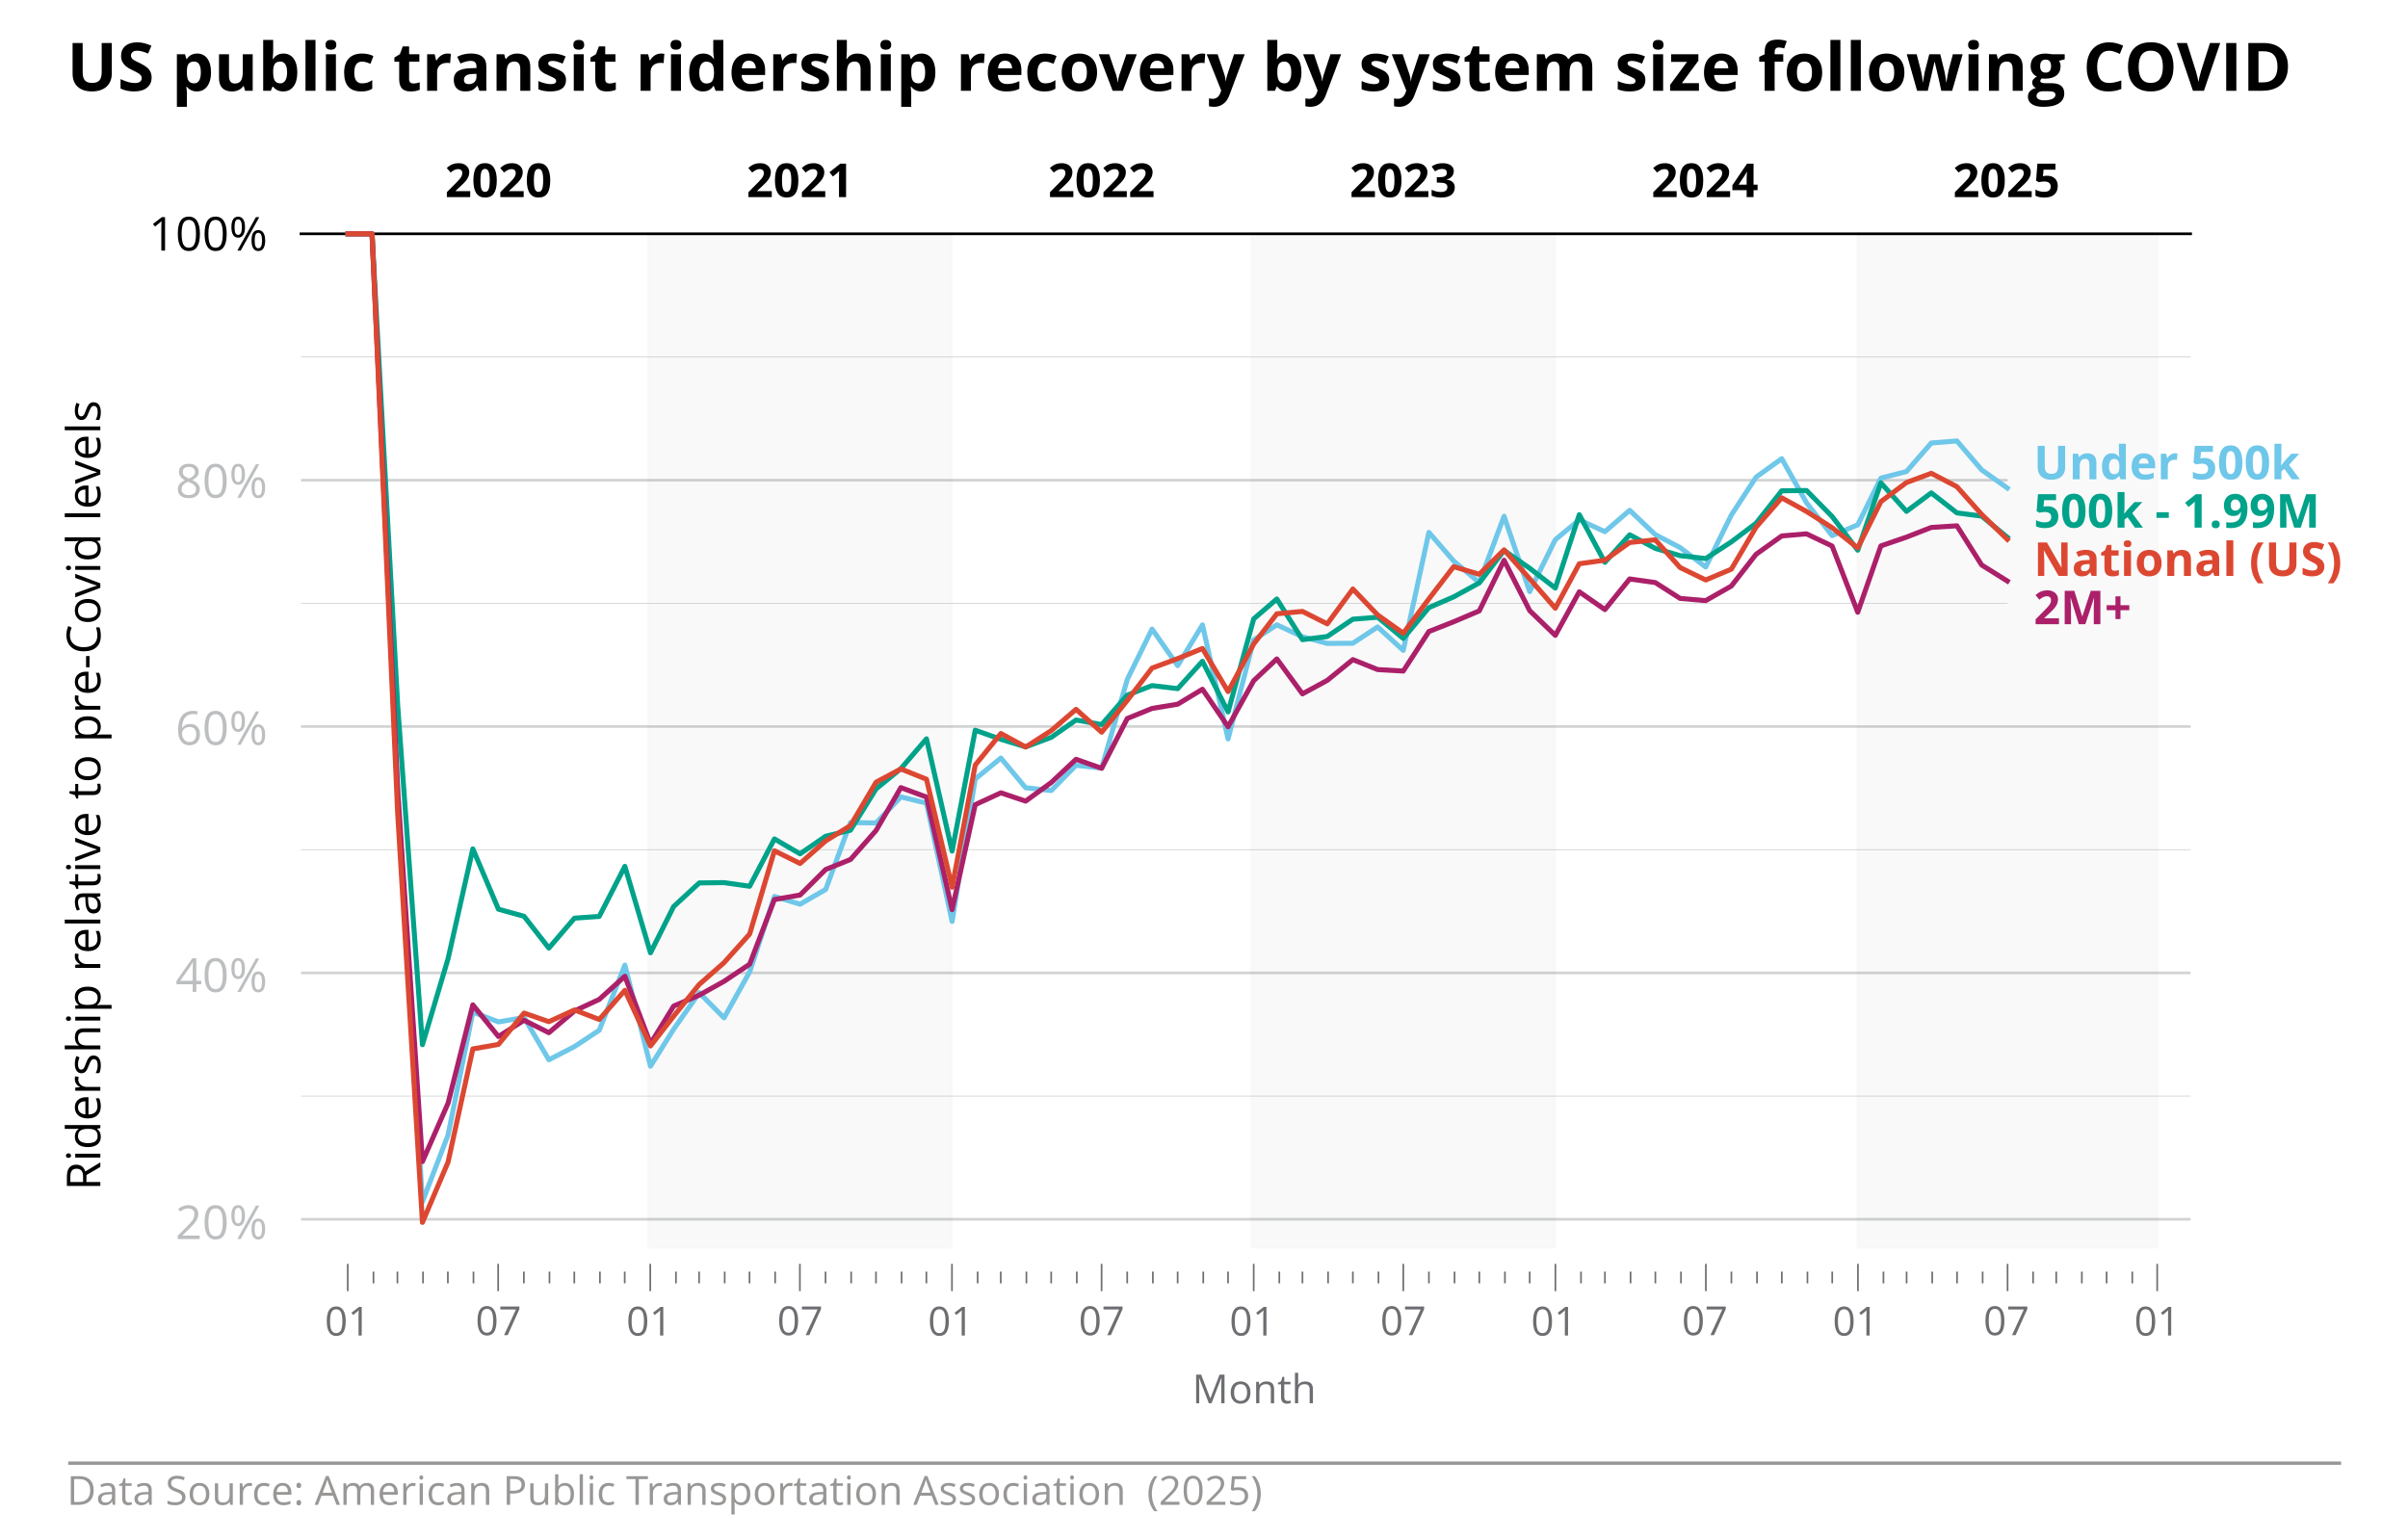
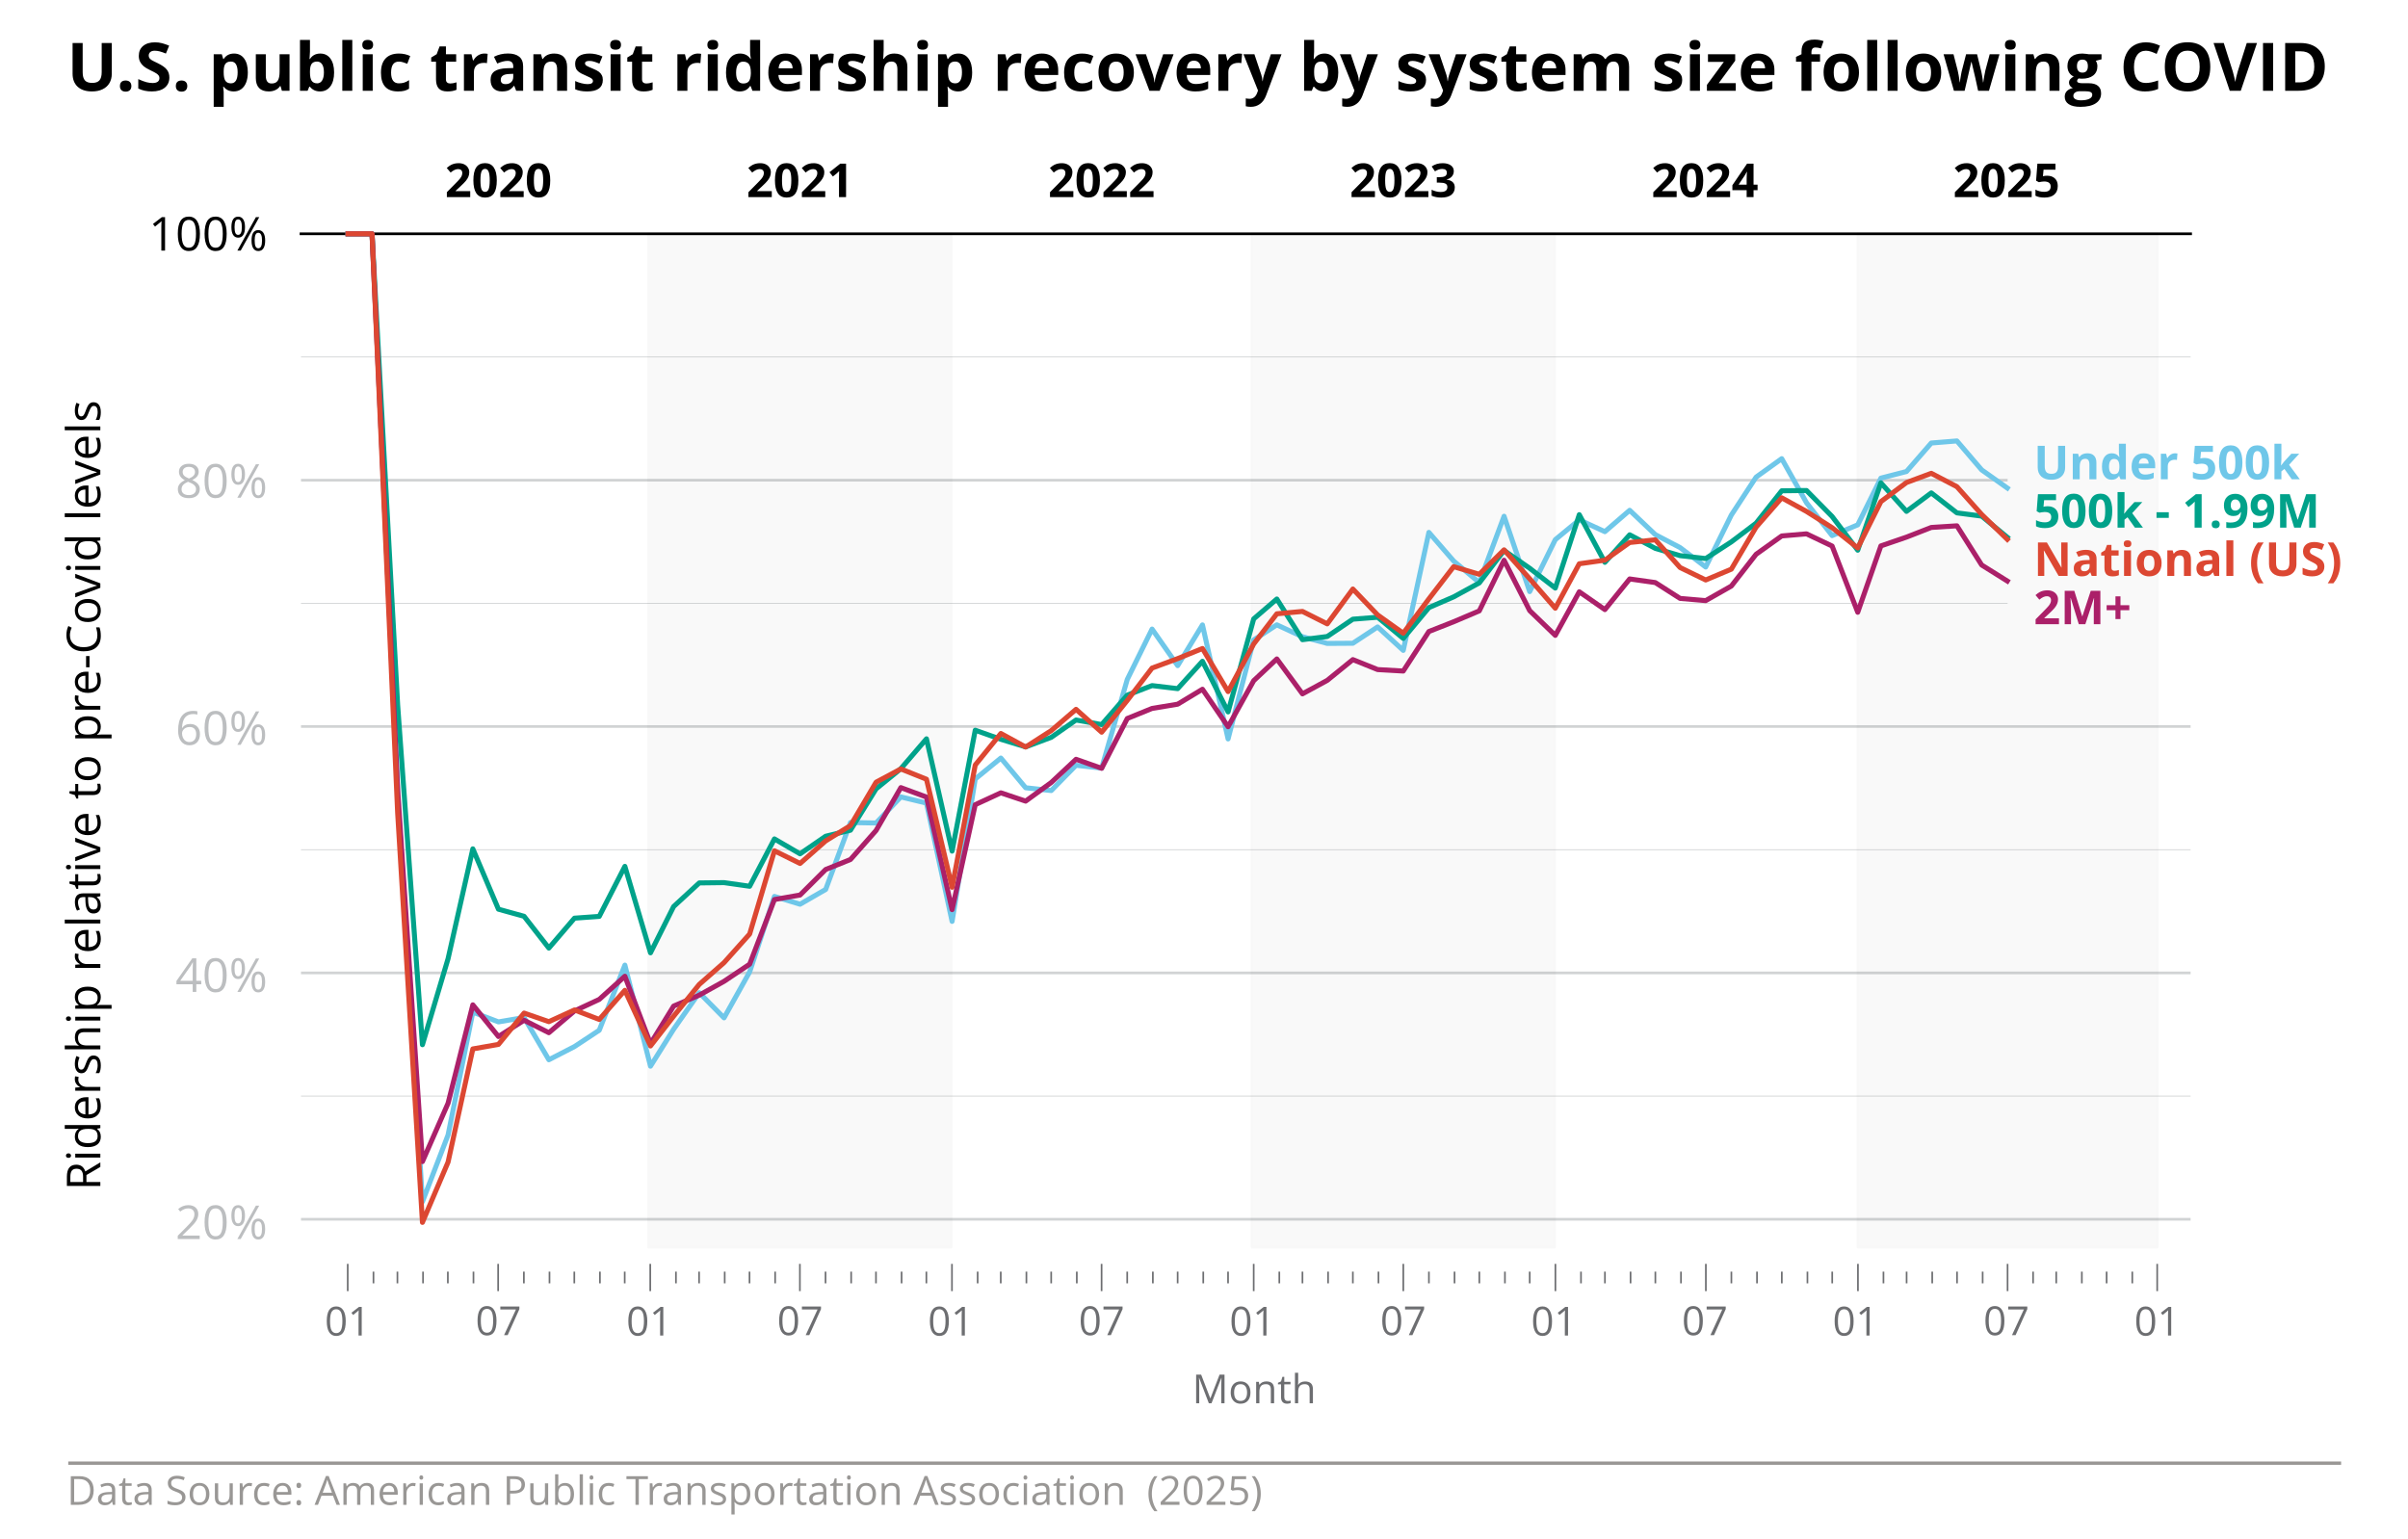
<svg xmlns="http://www.w3.org/2000/svg" viewBox="0 0 720 460">
  <defs>
    <style>
      .cls-1 {
        stroke: #999795;
      }

      .cls-1, .cls-2, .cls-3, .cls-4, .cls-5, .cls-6, .cls-7, .cls-8, .cls-9 {
        fill: none;
      }

      .cls-1, .cls-7 {
        stroke-miterlimit: 10;
      }

      .cls-10 {
        fill: #00a28a;
      }

      .cls-10, .cls-11, .cls-12, .cls-13, .cls-14, .cls-15 {
        font-family: OpenSans-Bold, 'Open Sans';
        font-weight: 700;
      }

      .cls-10, .cls-11, .cls-13, .cls-16, .cls-14, .cls-17, .cls-15 {
        font-size: 14px;
      }

      .cls-2 {
        stroke: #00a28a;
      }

      .cls-2, .cls-18, .cls-3, .cls-4, .cls-6, .cls-8 {
        stroke-linejoin: round;
      }

      .cls-2, .cls-3, .cls-4, .cls-8 {
        stroke-width: 1.5px;
      }

      .cls-2, .cls-3, .cls-4, .cls-8, .cls-9 {
        stroke-linecap: square;
      }

      .cls-18 {
        fill: #231f20;
        opacity: .03;
      }

      .cls-18, .cls-6, .cls-9 {
        stroke-width: .8px;
      }

      .cls-18, .cls-9 {
        stroke: #000;
      }

      .cls-11 {
        fill: #ab2069;
      }

      .cls-12 {
        font-size: 20px;
      }

      .cls-3 {
        stroke: #ab2069;
      }

      .cls-13 {
        fill: #6fc7e9;
      }

      .cls-19 {
        fill: #6d6e71;
      }

      .cls-19, .cls-20 {
        font-size: 12px;
      }

      .cls-19, .cls-20, .cls-16, .cls-17 {
        font-family: OpenSans, 'Open Sans';
      }

      .cls-4 {
        stroke: #dc4732;
      }

      .cls-20 {
        fill: #999795;
      }

      .cls-5 {
        stroke-width: .25px;
      }

      .cls-5, .cls-6 {
        stroke: #d1d3d4;
      }

      .cls-16 {
        fill: #bcbec0;
      }

      .cls-7 {
        stroke: #6d6e71;
        stroke-width: .5px;
      }

      .cls-14 {
        fill: #dc4732;
      }

      .cls-8 {
        stroke: #6fc7e9;
      }
    </style>
  </defs>
  <g id="Layer_1" data-name="Layer 1">
    <g>
      <text class="cls-20" transform="translate(20 450)">
        <tspan x="0" y="0" xml:space="preserve">Data Source: American Public Transportation Association  (2025) </tspan>
      </text>
      <line class="cls-1" x1="20.41" y1="437.54" x2="700" y2="437.54" />
    </g>
    <g id="line2d_28" data-name="line2d 28">
      <path id="m24202845b9" class="cls-7" d="M111.67,380.27v3.5" />
    </g>
    <g id="line2d_29" data-name="line2d 29">
      <path id="m24202845b9-2" data-name="m24202845b9" class="cls-7" d="M118.83,380.27v3.5" />
    </g>
    <g id="line2d_30" data-name="line2d 30">
      <path id="m24202845b9-3" data-name="m24202845b9" class="cls-7" d="M126.49,380.27v3.5" />
    </g>
    <g id="line2d_31" data-name="line2d 31">
      <path id="m24202845b9-4" data-name="m24202845b9" class="cls-7" d="M133.91,380.27v3.5" />
    </g>
    <g id="line2d_32" data-name="line2d 32">
      <path id="m24202845b9-5" data-name="m24202845b9" class="cls-7" d="M141.57,380.27v3.5" />
    </g>
    <g id="line2d_34" data-name="line2d 34">
      <path id="m24202845b9-6" data-name="m24202845b9" class="cls-7" d="M156.64,380.27v3.5" />
    </g>
    <g id="line2d_35" data-name="line2d 35">
      <path id="m24202845b9-7" data-name="m24202845b9" class="cls-7" d="M164.3,380.27v3.5" />
    </g>
    <g id="line2d_36" data-name="line2d 36">
      <path id="m24202845b9-8" data-name="m24202845b9" class="cls-7" d="M171.72,380.27v3.5" />
    </g>
    <g id="line2d_37" data-name="line2d 37">
      <path id="m24202845b9-9" data-name="m24202845b9" class="cls-7" d="M179.38,380.27v3.5" />
    </g>
    <g id="line2d_38" data-name="line2d 38">
      <path id="m24202845b9-10" data-name="m24202845b9" class="cls-7" d="M186.79,380.27v3.5" />
    </g>
    <g id="line2d_40" data-name="line2d 40">
      <path id="m24202845b9-11" data-name="m24202845b9" class="cls-7" d="M202.11,380.27v3.5" />
    </g>
    <g id="line2d_41" data-name="line2d 41">
      <path id="m24202845b9-12" data-name="m24202845b9" class="cls-7" d="M209.03,380.27v3.5" />
    </g>
    <g id="line2d_42" data-name="line2d 42">
      <path id="m24202845b9-13" data-name="m24202845b9" class="cls-7" d="M216.69,380.27v3.5" />
    </g>
    <g id="line2d_43" data-name="line2d 43">
      <path id="m24202845b9-14" data-name="m24202845b9" class="cls-7" d="M224.11,380.27v3.5" />
    </g>
    <g id="line2d_44" data-name="line2d 44">
      <path id="m24202845b9-15" data-name="m24202845b9" class="cls-7" d="M231.77,380.27v3.5" />
    </g>
    <g id="line2d_46" data-name="line2d 46">
      <path id="m24202845b9-16" data-name="m24202845b9" class="cls-7" d="M246.84,380.27v3.5" />
    </g>
    <g id="line2d_47" data-name="line2d 47">
      <path id="m24202845b9-17" data-name="m24202845b9" class="cls-7" d="M254.5,380.27v3.5" />
    </g>
    <g id="line2d_48" data-name="line2d 48">
      <path id="m24202845b9-18" data-name="m24202845b9" class="cls-7" d="M261.92,380.27v3.5" />
    </g>
    <g id="line2d_49" data-name="line2d 49">
      <path id="m24202845b9-19" data-name="m24202845b9" class="cls-7" d="M269.58,380.27v3.5" />
    </g>
    <g id="line2d_50" data-name="line2d 50">
      <path id="m24202845b9-20" data-name="m24202845b9" class="cls-7" d="M276.99,380.27v3.5" />
    </g>
    <g id="line2d_52" data-name="line2d 52">
      <path id="m24202845b9-21" data-name="m24202845b9" class="cls-7" d="M292.32,380.27v3.5" />
    </g>
    <g id="line2d_53" data-name="line2d 53">
      <path id="m24202845b9-22" data-name="m24202845b9" class="cls-7" d="M299.23,380.27v3.5" />
    </g>
    <g id="line2d_54" data-name="line2d 54">
      <path id="m24202845b9-23" data-name="m24202845b9" class="cls-7" d="M306.9,380.27v3.5" />
    </g>
    <g id="line2d_55" data-name="line2d 55">
      <path id="m24202845b9-24" data-name="m24202845b9" class="cls-7" d="M314.31,380.27v3.5" />
    </g>
    <g id="line2d_56" data-name="line2d 56">
      <path id="m24202845b9-25" data-name="m24202845b9" class="cls-7" d="M321.97,380.27v3.5" />
    </g>
    <g id="line2d_58" data-name="line2d 58">
      <path id="m24202845b9-26" data-name="m24202845b9" class="cls-7" d="M337.04,380.27v3.5" />
    </g>
    <g id="line2d_59" data-name="line2d 59">
      <path id="m24202845b9-27" data-name="m24202845b9" class="cls-7" d="M344.71,380.27v3.5" />
    </g>
    <g id="line2d_60" data-name="line2d 60">
      <path id="m24202845b9-28" data-name="m24202845b9" class="cls-7" d="M352.12,380.27v3.5" />
    </g>
    <g id="line2d_61" data-name="line2d 61">
      <path id="m24202845b9-29" data-name="m24202845b9" class="cls-7" d="M359.78,380.27v3.5" />
    </g>
    <g id="line2d_62" data-name="line2d 62">
      <path id="m24202845b9-30" data-name="m24202845b9" class="cls-7" d="M367.19,380.27v3.5" />
    </g>
    <g id="line2d_64" data-name="line2d 64">
      <path id="m24202845b9-31" data-name="m24202845b9" class="cls-7" d="M382.52,380.27v3.5" />
    </g>
    <g id="line2d_65" data-name="line2d 65">
      <path id="m24202845b9-32" data-name="m24202845b9" class="cls-7" d="M389.44,380.27v3.5" />
    </g>
    <g id="line2d_66" data-name="line2d 66">
      <path id="m24202845b9-33" data-name="m24202845b9" class="cls-7" d="M397.1,380.27v3.5" />
    </g>
    <g id="line2d_67" data-name="line2d 67">
      <path id="m24202845b9-34" data-name="m24202845b9" class="cls-7" d="M404.51,380.27v3.5" />
    </g>
    <g id="line2d_68" data-name="line2d 68">
      <path id="m24202845b9-35" data-name="m24202845b9" class="cls-7" d="M412.17,380.27v3.5" />
    </g>
    <g id="line2d_70" data-name="line2d 70">
      <path id="m24202845b9-36" data-name="m24202845b9" class="cls-7" d="M427.25,380.27v3.5" />
    </g>
    <g id="line2d_71" data-name="line2d 71">
      <path id="m24202845b9-37" data-name="m24202845b9" class="cls-7" d="M434.91,380.27v3.5" />
    </g>
    <g id="line2d_72" data-name="line2d 72">
      <path id="m24202845b9-38" data-name="m24202845b9" class="cls-7" d="M442.32,380.27v3.5" />
    </g>
    <g id="line2d_73" data-name="line2d 73">
      <path id="m24202845b9-39" data-name="m24202845b9" class="cls-7" d="M449.98,380.27v3.5" />
    </g>
    <g id="line2d_74" data-name="line2d 74">
      <path id="m24202845b9-40" data-name="m24202845b9" class="cls-7" d="M457.39,380.27v3.5" />
    </g>
    <g id="line2d_76" data-name="line2d 76">
      <path id="m24202845b9-41" data-name="m24202845b9" class="cls-7" d="M472.72,380.27v3.5" />
    </g>
    <g id="line2d_77" data-name="line2d 77">
      <path id="m24202845b9-42" data-name="m24202845b9" class="cls-7" d="M479.88,380.27v3.5" />
    </g>
    <g id="line2d_78" data-name="line2d 78">
      <path id="m24202845b9-43" data-name="m24202845b9" class="cls-7" d="M487.54,380.27v3.5" />
    </g>
    <g id="line2d_79" data-name="line2d 79">
      <path id="m24202845b9-44" data-name="m24202845b9" class="cls-7" d="M494.96,380.27v3.5" />
    </g>
    <g id="line2d_80" data-name="line2d 80">
      <path id="m24202845b9-45" data-name="m24202845b9" class="cls-7" d="M502.62,380.27v3.5" />
    </g>
    <g id="line2d_82" data-name="line2d 82">
      <path id="m24202845b9-46" data-name="m24202845b9" class="cls-7" d="M517.69,380.27v3.5" />
    </g>
    <g id="line2d_83" data-name="line2d 83">
      <path id="m24202845b9-47" data-name="m24202845b9" class="cls-7" d="M525.35,380.27v3.5" />
    </g>
    <g id="line2d_84" data-name="line2d 84">
      <path id="m24202845b9-48" data-name="m24202845b9" class="cls-7" d="M532.77,380.27v3.5" />
    </g>
    <g id="line2d_85" data-name="line2d 85">
      <path id="m24202845b9-49" data-name="m24202845b9" class="cls-7" d="M540.43,380.27v3.5" />
    </g>
    <g id="line2d_86" data-name="line2d 86">
      <path id="m24202845b9-50" data-name="m24202845b9" class="cls-7" d="M547.84,380.27v3.5" />
    </g>
    <g id="line2d_88" data-name="line2d 88">
      <path id="m24202845b9-51" data-name="m24202845b9" class="cls-7" d="M563.16,380.27v3.5" />
    </g>
    <g id="line2d_89" data-name="line2d 89">
      <path id="m24202845b9-52" data-name="m24202845b9" class="cls-7" d="M570.08,380.27v3.5" />
    </g>
    <g id="line2d_90" data-name="line2d 90">
      <path id="m24202845b9-53" data-name="m24202845b9" class="cls-7" d="M577.74,380.27v3.5" />
    </g>
    <g id="line2d_91" data-name="line2d 91">
      <path id="m24202845b9-54" data-name="m24202845b9" class="cls-7" d="M585.16,380.27v3.5" />
    </g>
    <g id="line2d_92" data-name="line2d 92">
      <path id="m24202845b9-55" data-name="m24202845b9" class="cls-7" d="M592.82,380.27v3.5" />
    </g>
    <g id="line2d_27" data-name="line2d 27">
      <path id="m24202845b9-56" data-name="m24202845b9" class="cls-7" d="M103.97,377.95v8.15" />
    </g>
    <g id="line2d_33" data-name="line2d 33">
      <path id="m24202845b9-57" data-name="m24202845b9" class="cls-7" d="M148.95,377.95v8.15" />
    </g>
    <g id="line2d_39" data-name="line2d 39">
      <path id="m24202845b9-58" data-name="m24202845b9" class="cls-7" d="M194.43,377.95v8.15" />
    </g>
    <g id="line2d_45" data-name="line2d 45">
      <path id="m24202845b9-59" data-name="m24202845b9" class="cls-7" d="M239.17,377.95v8.15" />
    </g>
    <g id="line2d_51" data-name="line2d 51">
      <path id="m24202845b9-60" data-name="m24202845b9" class="cls-7" d="M284.64,377.95v8.15" />
    </g>
    <g id="line2d_57" data-name="line2d 57">
      <path id="m24202845b9-61" data-name="m24202845b9" class="cls-7" d="M329.38,377.95v8.15" />
    </g>
    <g id="line2d_63" data-name="line2d 63">
      <path id="m24202845b9-62" data-name="m24202845b9" class="cls-7" d="M374.86,377.95v8.15" />
    </g>
    <g id="line2d_69" data-name="line2d 69">
      <path id="m24202845b9-63" data-name="m24202845b9" class="cls-7" d="M419.59,377.95v8.15" />
    </g>
    <g id="line2d_75" data-name="line2d 75">
      <path id="m24202845b9-64" data-name="m24202845b9" class="cls-7" d="M465.07,377.95v8.15" />
    </g>
    <g id="line2d_81" data-name="line2d 81">
      <path id="m24202845b9-65" data-name="m24202845b9" class="cls-7" d="M510.06,377.95v8.15" />
    </g>
    <g id="line2d_87" data-name="line2d 87">
      <path id="m24202845b9-66" data-name="m24202845b9" class="cls-7" d="M555.53,377.95v8.15" />
    </g>
    <g id="line2d_93" data-name="line2d 93">
      <path id="m24202845b9-67" data-name="m24202845b9" class="cls-7" d="M600.27,377.95v8.15" />
    </g>
    <g id="line2d_88-2" data-name="line2d 88">
      <path id="m24202845b9-68" data-name="m24202845b9" class="cls-7" d="M607.9,380.27v3.5" />
    </g>
    <g id="line2d_89-2" data-name="line2d 89">
      <path id="m24202845b9-69" data-name="m24202845b9" class="cls-7" d="M614.82,380.27v3.5" />
    </g>
    <g id="line2d_90-2" data-name="line2d 90">
      <path id="m24202845b9-70" data-name="m24202845b9" class="cls-7" d="M622.48,380.27v3.5" />
    </g>
    <g id="line2d_91-2" data-name="line2d 91">
      <path id="m24202845b9-71" data-name="m24202845b9" class="cls-7" d="M629.89,380.27v3.5" />
    </g>
    <g id="line2d_92-2" data-name="line2d 92">
      <path id="m24202845b9-72" data-name="m24202845b9" class="cls-7" d="M637.56,380.27v3.5" />
    </g>
    <g id="line2d_93-2" data-name="line2d 93">
      <path id="m24202845b9-73" data-name="m24202845b9" class="cls-7" d="M645.01,377.95v8.15" />
    </g>
    <path class="cls-6" d="M90,364.61h565" />
    <path class="cls-6" d="M90,290.94h565" />
    <path class="cls-6" d="M90,217.26h565" />
    <path class="cls-6" d="M90,143.59h510.29" />
    <path class="cls-5" d="M90,106.75h565" />
    <path class="cls-5" d="M90,180.43h510.27" />
    <path class="cls-5" d="M90,254.1h565" />
    <path class="cls-5" d="M90,327.77h565" />
    <path class="cls-9" d="M90,69.92h565" />
    <rect class="cls-18" x="193.94" y="69.87" width="90.46" height="303.07" />
    <rect class="cls-18" x="374.36" y="69.87" width="90.46" height="303.07" />
    <rect class="cls-18" x="555.53" y="69.87" width="89.47" height="303.07" />
    <g id="line2d_108" data-name="line2d 108">
      <path class="cls-8" d="M104.07,69.92h7.17l7.66,167,7.41,122.44,7.66-19.95,7.41-36.75,7.66,2.93,7.66-1.31,7.41,12.63,7.66-3.94,7.41-4.89,7.66-19.47,7.66,30.22,6.92-11.05,7.66-10.91,7.41,7.51,7.66-13.74,7.41-22.57,7.66,2.33,7.66-4.42,7.41-20.01,7.66.14,7.41-7.8,7.66,1.85,7.66,35.37,6.92-42.58,7.66-6.26,7.41,8.88,7.66.84,7.41-7.56,7.66.84,7.66-26.52,7.41-15.05,7.66,10.93,7.41-12.18,7.66,34.1,7.66-29.6,6.92-4.52,7.66,3.56,7.41,2,7.66-.05,7.41-4.88,7.66,7.01,7.66-35.28,7.41,8.56,7.66,6.44,7.41-19.83,7.66,22.53,7.66-15.53,7.17-5.92,7.66,3.53,7.41-6.39,7.66,7.27,7.41,3.88,7.66,5.81,7.66-15.53,7.41-11.35,7.66-5.52,7.41,13.18,7.66,9.83,7.66-3.22,6.92-13.97,7.66-1.98,7.41-8.52,7.66-.62,7.41,8.66,7.66,5.42" />
    </g>
    <g id="line2d_110" data-name="line2d 110">
      <path class="cls-2" d="M104.07,69.92h7.17l7.66,140.92,7.41,101.57,7.66-25.71,7.41-32.86,7.66,18.05,7.66,2.12,7.41,9.5,7.66-8.94,7.41-.53,7.66-14.96,7.66,25.85,6.92-13.84,7.66-7.06,7.41-.09,7.66,1.09,7.41-14.16,7.66,4.46,7.66-5.26,7.41-1.8,7.66-12.37,7.41-6.04,7.66-8.92,7.66,33.58,6.92-36.16,7.66,2.72,7.41,2.27,7.66-2.86,7.41-5.18,7.66,1.37,7.66-8.81,7.41-2.85,7.66.91,7.41-8.18,7.66,15.14,7.66-27.82,6.92-5.94,7.66,12.16,7.41-.95,7.66-5.18,7.41-.58,7.66,6.33,7.66-9.21,7.41-3.21,7.66-4.18,7.41-9.7,7.66,5.32,7.66,5.93,7.17-21.95,7.66,14.25,7.41-8.23,7.66,4.06,7.41,2.17,7.66.87,7.66-4.98,7.41-5.6,7.66-9.68,7.41-.09,7.66,7.77,7.66,10.08,6.92-20.14,7.66,8.53,7.41-5.52,7.66,5.97,7.41.97,7.66,6.32" />
    </g>
    <g id="line2d_111" data-name="line2d 111">
      <path class="cls-3" d="M104.07,69.92h7.17l7.66,166.22,7.41,111.22,7.66-17.44,7.41-29.43,7.66,9.47,7.66-4.86,7.41,3.72,7.66-6.51,7.41-3.45,7.66-6.92,7.66,20.16,6.92-11.24,7.66-3.27,7.41-4.13,7.66-5.13,7.41-19.33,7.66-1.35,7.66-7.64,7.41-2.98,7.66-8.68,7.41-12.82,7.66,2.82,7.66,33.67,6.92-31.39,7.66-3.54,7.41,2.48,7.66-5.57,7.41-6.94,7.66,2.7,7.66-14.9,7.41-3.01,7.66-1.27,7.41-4.47,7.66,11.21,7.66-13.77,6.92-6.5,7.66,10.44,7.41-4.03,7.66-6.21,7.41,2.98,7.66.44,7.66-11.82,7.41-2.92,7.66-3.25,7.41-15.14,7.66,15.06,7.66,7.4,7.17-13.03,7.66,5.33,7.41-9.17,7.66,1.08,7.41,4.74,7.66.66,7.66-4.35,7.41-9.51,7.66-5.48,7.41-.63,7.66,3.65,7.66,19.8,6.92-19.84,7.66-2.63,7.41-2.89,7.66-.49,7.41,11.72,7.66,4.79" />
    </g>
    <path class="cls-4" d="M104.07,69.92h7.17l7.66,173.2,7.41,122.42,7.66-18.01,7.41-33.86,7.66-1.35,7.66-9.37,7.41,2.57,7.66-3.5,7.41,2.84,7.66-8.71,7.66,16.63,6.92-8.9,7.66-9.5,7.41-6.51,7.66-8.56,7.41-24.89,7.66,3.79,7.66-6.75,7.41-4.58,7.66-12.97,7.41-3.96,7.66,3.07,7.66,32.31,6.92-36.56,7.66-9.43,7.41,4.05,7.66-4.91,7.41-6.36,7.66,6.84,7.66-9.51,7.41-9.67,7.66-2.83,7.41-3.02,7.66,12.88,7.66-14.24,6.92-9.02,7.66-.71,7.41,3.72,7.66-10.42,7.41,7.75,7.66,5.47,7.66-10.27,7.41-9.64,7.66,2.29,7.41-7.31,7.66,8.65,7.66,8.8,7.17-13.29,7.66-1.08,7.41-5.28,7.66-.8,7.41,8.28,7.66,3.73,7.66-3.23,7.41-12.58,7.66-8.76,7.41,4.07,7.66,4.86,7.66,6.07,6.92-13.86,7.66-5.72,7.41-2.75,7.66,4,7.41,8.3,7.66,7.45" />
  </g>
  <g id="Layer_3" data-name="Layer 3">
    <text class="cls-12" transform="translate(20 27.14)">
-       <tspan x="0" y="0">US public transit ridership recovery by system size following COVID</tspan>
+       <tspan x="0" y="0">U.S. public transit ridership recovery by system size following COVID</tspan>
    </text>
    <text class="cls-15" transform="translate(133.05 58.94)">
      <tspan x="0" y="0">2020</tspan>
    </text>
    <text class="cls-15" transform="translate(223.22 58.94)">
      <tspan x="0" y="0">2021</tspan>
    </text>
    <text class="cls-15" transform="translate(313.39 58.94)">
      <tspan x="0" y="0">2022</tspan>
    </text>
    <text class="cls-15" transform="translate(403.56 58.94)">
      <tspan x="0" y="0">2023</tspan>
    </text>
    <text class="cls-15" transform="translate(493.78 58.94)">
      <tspan x="0" y="0">2024</tspan>
    </text>
    <text class="cls-15" transform="translate(583.95 58.94)">
      <tspan x="0" y="0">2025</tspan>
    </text>
    <text class="cls-17" transform="translate(44.46 74.93)">
      <tspan x="0" y="0">100%</tspan>
    </text>
    <text class="cls-16" transform="translate(52.46 148.83)">
      <tspan x="0" y="0">80%</tspan>
    </text>
    <text class="cls-16" transform="translate(52.46 222.73)">
      <tspan x="0" y="0">60%</tspan>
    </text>
    <text class="cls-16" transform="translate(52.46 296.63)">
      <tspan x="0" y="0">40%</tspan>
    </text>
    <text class="cls-16" transform="translate(52.46 370.53)">
      <tspan x="0" y="0">20%</tspan>
    </text>
    <text class="cls-17" transform="translate(30 356.01) rotate(-90)">
      <tspan x="0" y="0">Ridership relative to pre-Covid levels</tspan>
    </text>
    <text class="cls-19" transform="translate(593.06 399.26)">
      <tspan x="0" y="0">07</tspan>
    </text>
    <text class="cls-19" transform="translate(547.97 399.38)">
      <tspan x="0" y="0">01</tspan>
    </text>
    <text class="cls-19" transform="translate(638.15 399.38)">
      <tspan x="0" y="0">01</tspan>
    </text>
    <text class="cls-19" transform="translate(502.89 399.26)">
      <tspan x="0" y="0">07</tspan>
    </text>
    <text class="cls-19" transform="translate(457.8 399.38)">
      <tspan x="0" y="0">01</tspan>
    </text>
    <text class="cls-19" transform="translate(412.71 399.26)">
      <tspan x="0" y="0">07</tspan>
    </text>
    <text class="cls-19" transform="translate(367.63 399.38)">
      <tspan x="0" y="0">01</tspan>
    </text>
    <text class="cls-19" transform="translate(356.48 419.64)">
      <tspan x="0" y="0">Month</tspan>
    </text>
    <text class="cls-19" transform="translate(322.54 399.26)">
      <tspan x="0" y="0">07</tspan>
    </text>
    <text class="cls-19" transform="translate(277.45 399.38)">
      <tspan x="0" y="0">01</tspan>
    </text>
    <text class="cls-19" transform="translate(232.37 399.26)">
      <tspan x="0" y="0">07</tspan>
    </text>
    <text class="cls-19" transform="translate(187.28 399.38)">
      <tspan x="0" y="0">01</tspan>
    </text>
    <text class="cls-19" transform="translate(142.19 399.26)">
      <tspan x="0" y="0">07</tspan>
    </text>
    <text class="cls-19" transform="translate(97.11 399.38)">
      <tspan x="0" y="0">01</tspan>
    </text>
    <text class="cls-13" transform="translate(608.09 143.33)">
      <tspan x="0" y="0">Under 500k</tspan>
    </text>
    <text class="cls-10" transform="translate(608.09 157.78)">
      <tspan x="0" y="0">500k - 1.99M</tspan>
    </text>
    <text class="cls-14" transform="translate(608.09 172.22)">
      <tspan x="0" y="0">National (US)</tspan>
    </text>
    <text class="cls-11" transform="translate(608.09 186.67)">
      <tspan x="0" y="0">2M+</tspan>
    </text>
  </g>
</svg>
